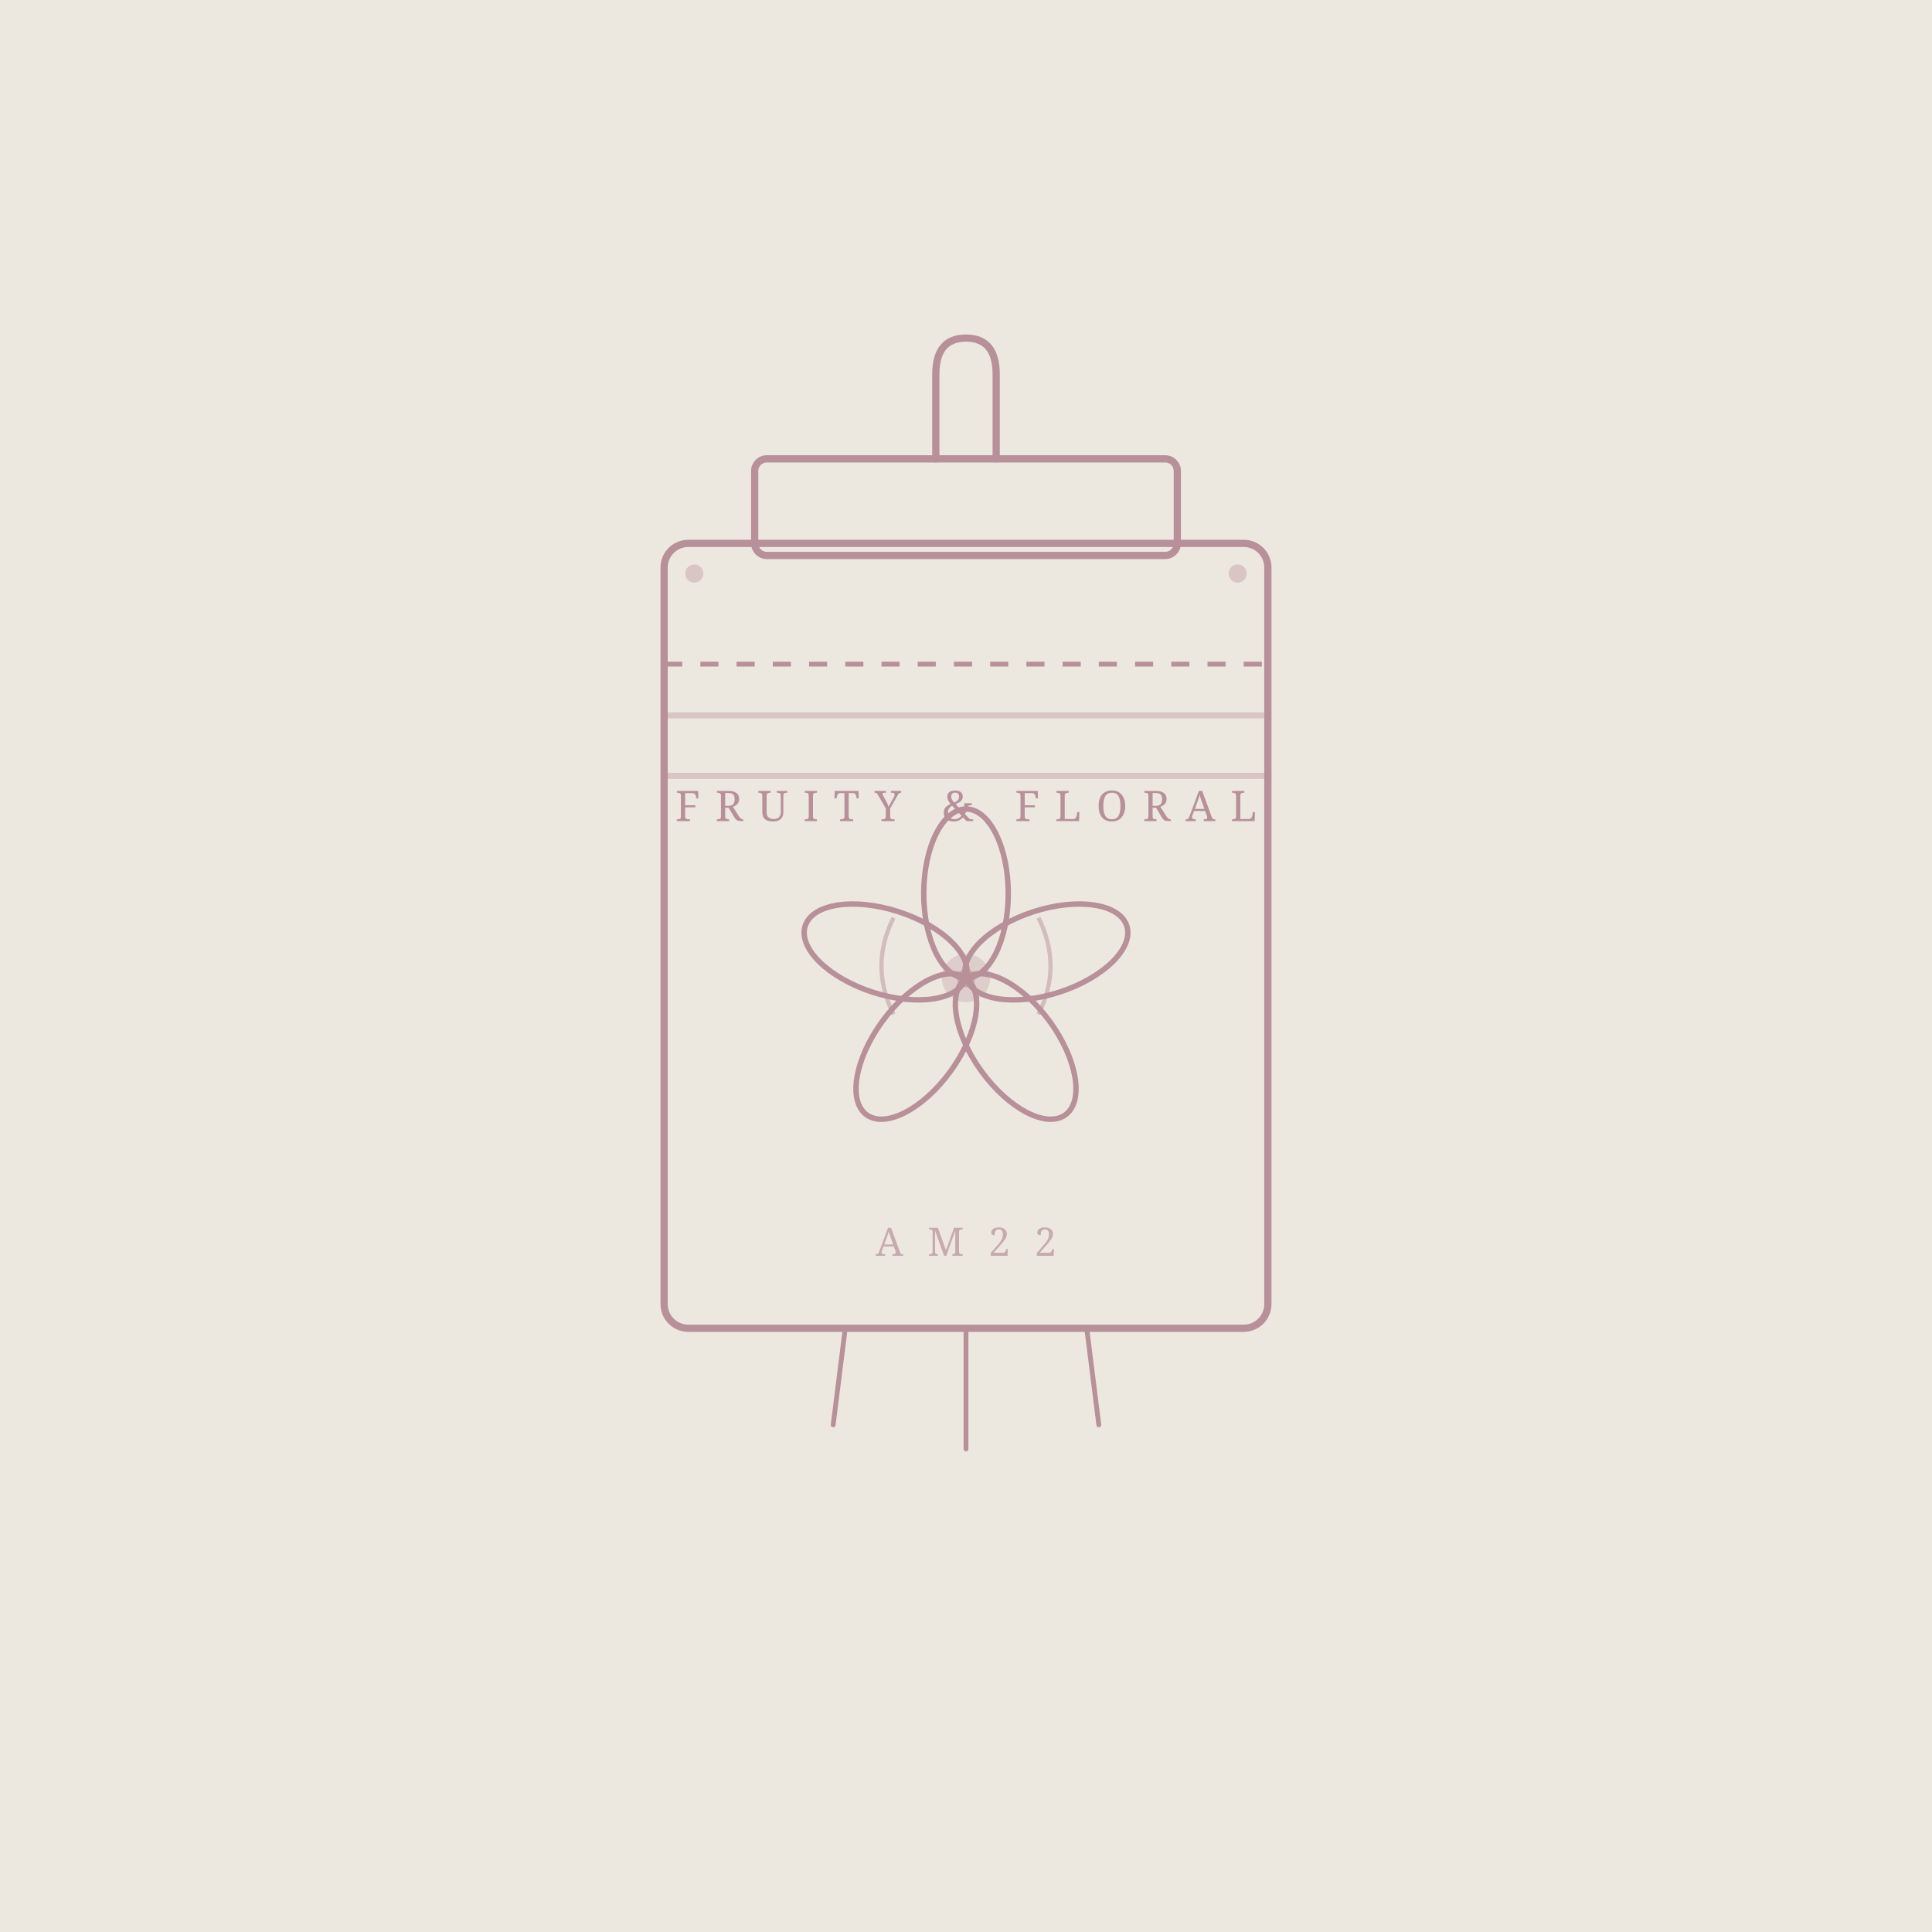
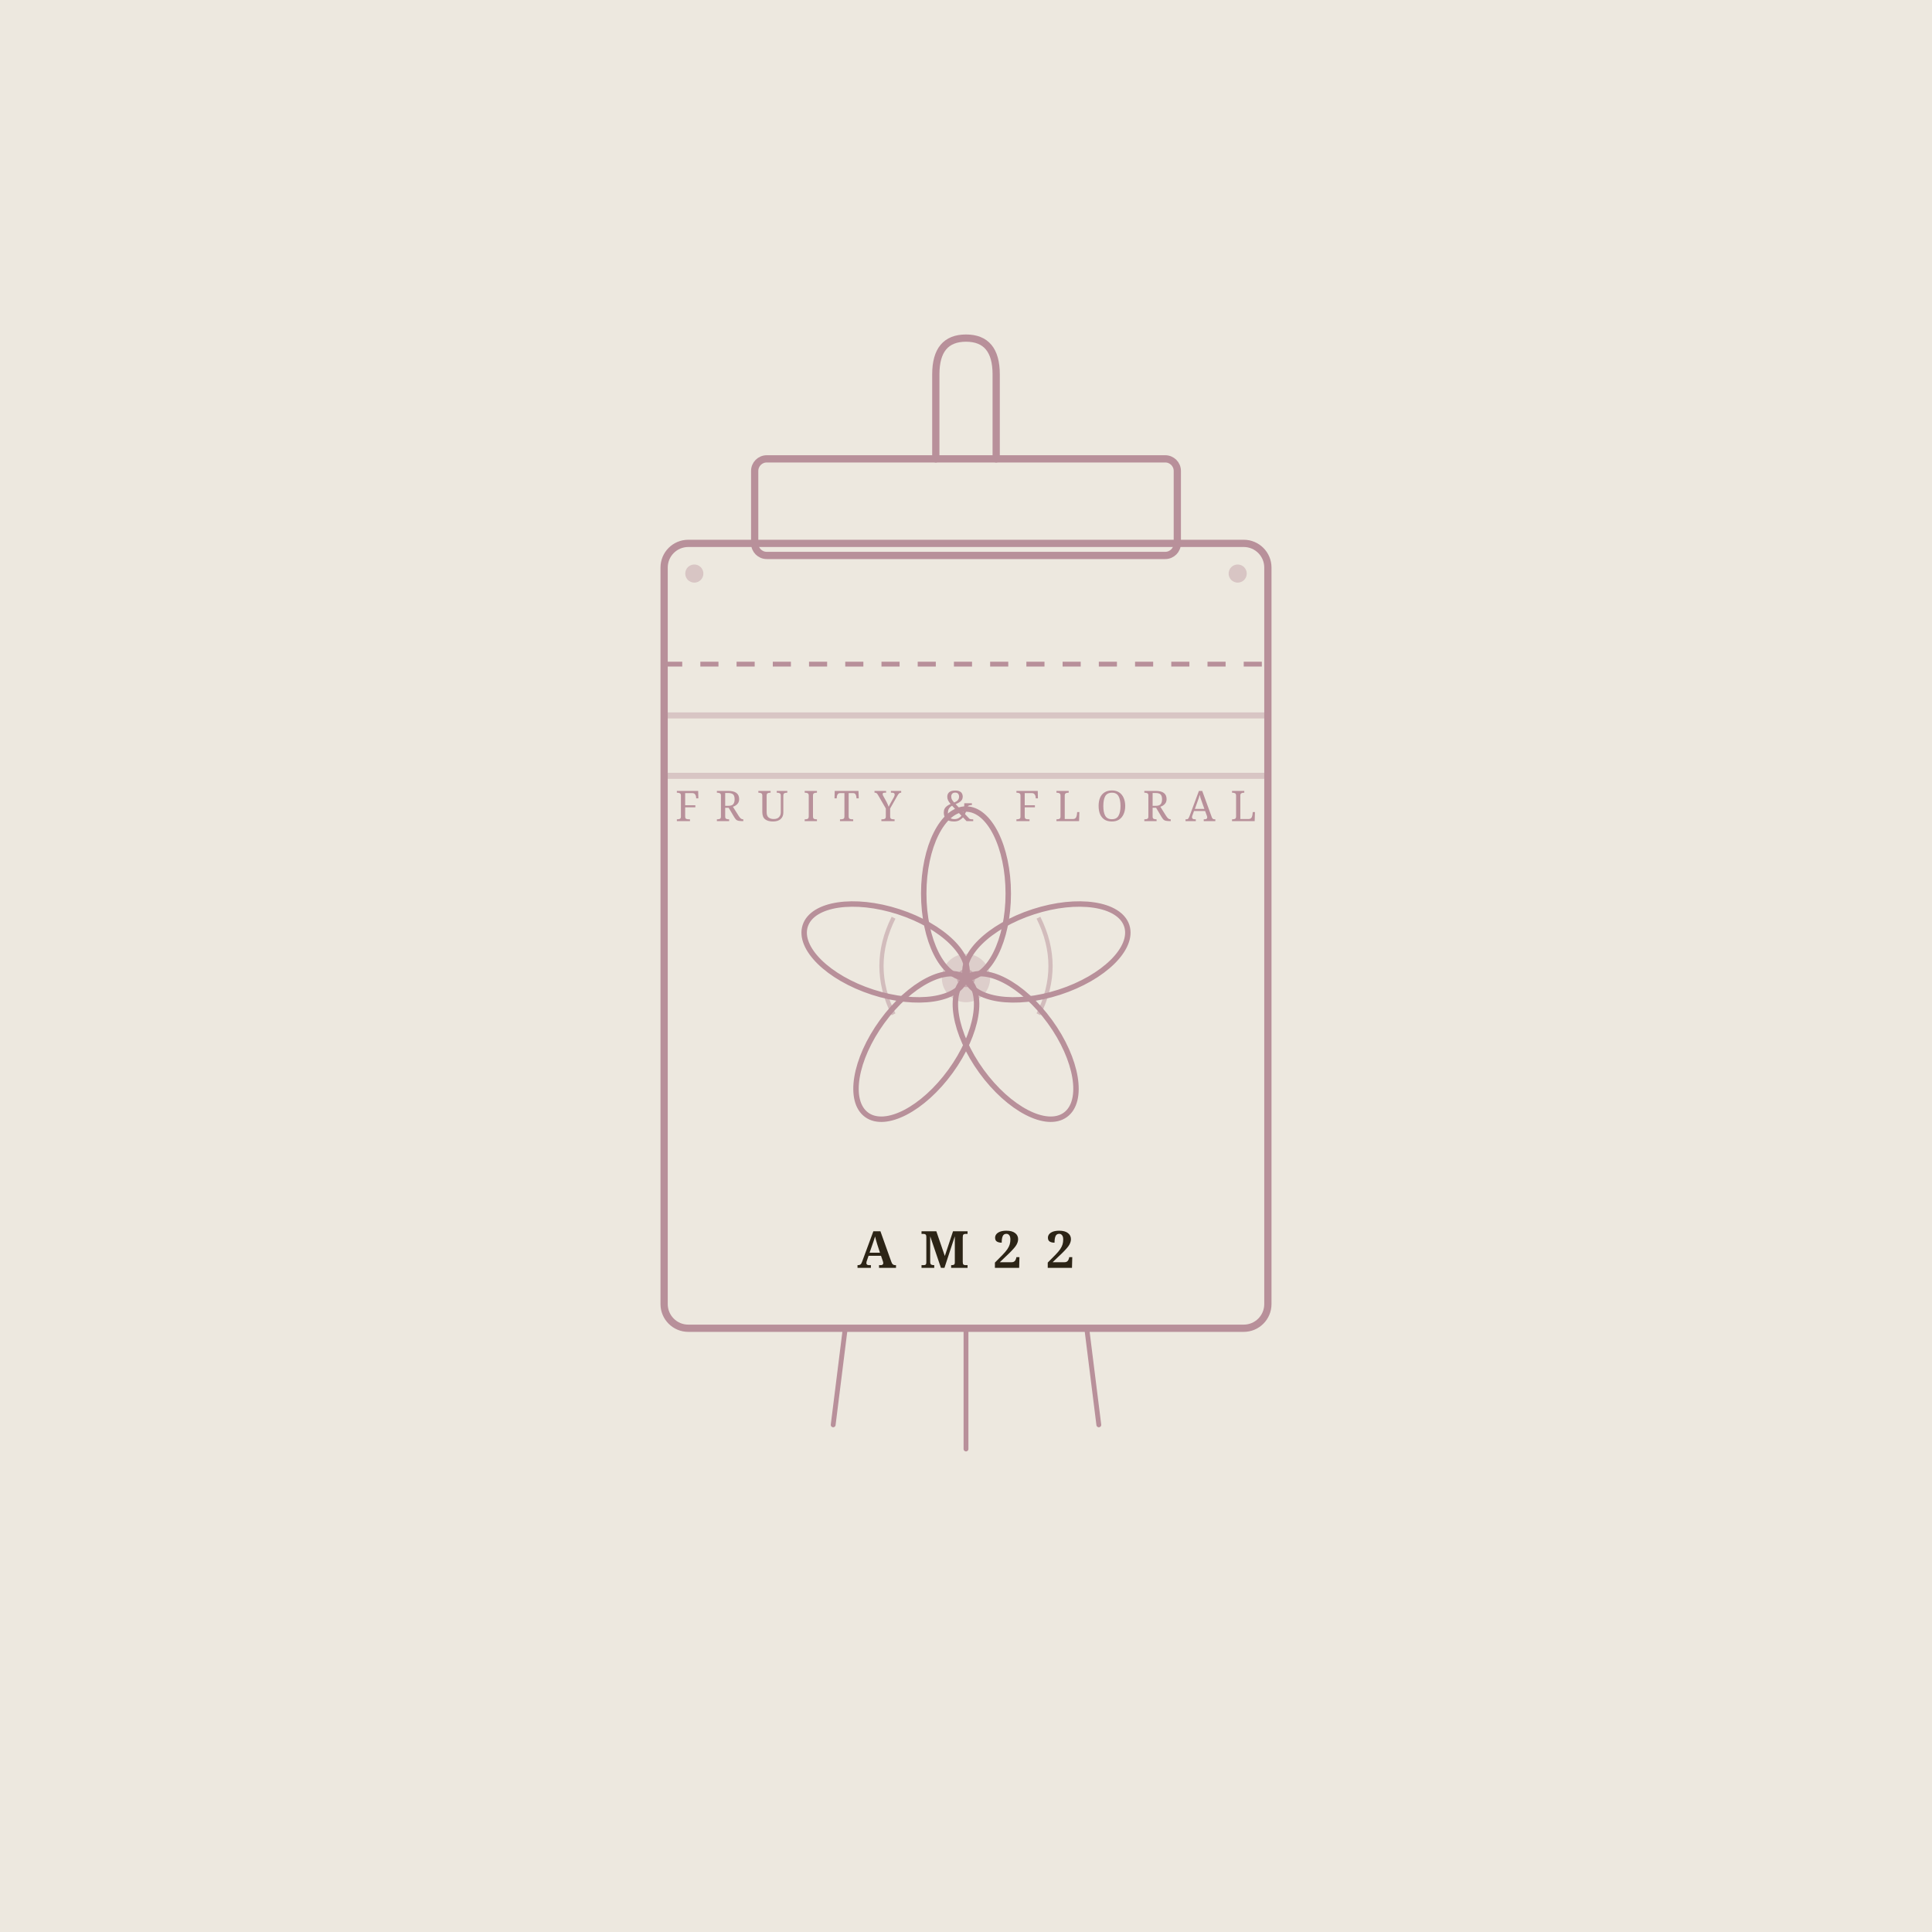
<svg xmlns="http://www.w3.org/2000/svg" viewBox="0 0 320 320" width="320" height="320">
  <rect width="320" height="320" fill="#EDE8DF" />
  <rect x="110" y="90" width="100" height="130" rx="4" fill="none" stroke="#B8909A" stroke-width="1.2" />
  <line x1="110" y1="110" x2="210" y2="110" stroke="#B8909A" stroke-width="0.8" stroke-dasharray="3,3" />
  <rect x="125" y="76" width="70" height="16" rx="2" fill="none" stroke="#B8909A" stroke-width="1.2" />
  <path d="M155 76 L155 62 Q155 56 160 56 Q165 56 165 62 L165 76" fill="none" stroke="#B8909A" stroke-width="1.2" stroke-linecap="round" />
  <line x1="140" y1="220" x2="138" y2="236" stroke="#B8909A" stroke-width="0.8" stroke-linecap="round" />
  <line x1="160" y1="220" x2="160" y2="240" stroke="#B8909A" stroke-width="0.8" stroke-linecap="round" />
  <line x1="180" y1="220" x2="182" y2="236" stroke="#B8909A" stroke-width="0.8" stroke-linecap="round" />
  <ellipse cx="160" cy="148" rx="7" ry="14" fill="none" stroke="#B8909A" stroke-width="0.9" transform="rotate(0 160 162)" />
  <ellipse cx="160" cy="148" rx="7" ry="14" fill="none" stroke="#B8909A" stroke-width="0.9" transform="rotate(72 160 162)" />
  <ellipse cx="160" cy="148" rx="7" ry="14" fill="none" stroke="#B8909A" stroke-width="0.9" transform="rotate(144 160 162)" />
  <ellipse cx="160" cy="148" rx="7" ry="14" fill="none" stroke="#B8909A" stroke-width="0.9" transform="rotate(216 160 162)" />
  <ellipse cx="160" cy="148" rx="7" ry="14" fill="none" stroke="#B8909A" stroke-width="0.9" transform="rotate(288 160 162)" />
  <circle cx="160" cy="162" r="4" fill="#B8909A" opacity="0.3" />
  <circle cx="160" cy="162" r="1.5" fill="#B8909A" opacity="0.6" />
  <path d="M148 152 Q144 160 148 168" fill="none" stroke="#B8909A" stroke-width="0.7" opacity="0.5" />
  <path d="M172 152 Q176 160 172 168" fill="none" stroke="#B8909A" stroke-width="0.7" opacity="0.5" />
  <rect x="110" y="118" width="100" height="1" fill="#B8909A" opacity="0.4" />
  <rect x="110" y="128" width="100" height="1" fill="#B8909A" opacity="0.4" />
  <text x="160" y="136" text-anchor="middle" font-family="'Cormorant Garamond', Georgia, serif" font-size="7" font-weight="300" fill="#B8909A" letter-spacing="2.5">FRUITY &amp; FLORAL</text>
-   <text x="160" y="208" text-anchor="middle" font-family="'Cormorant Garamond', Georgia, serif" font-size="6.5" font-weight="300" fill="#B8909A" letter-spacing="4" opacity="0.7">AM22</text>
+   <text x="160" y="210" text-anchor="middle" font-family="'Cormorant Garamond', Georgia, serif" font-size="8.5" font-weight="600" fill="#2C2416" letter-spacing="4">AM22</text>
  <circle cx="115" cy="95" r="1.5" fill="#B8909A" opacity="0.4" />
  <circle cx="205" cy="95" r="1.5" fill="#B8909A" opacity="0.4" />
</svg>
